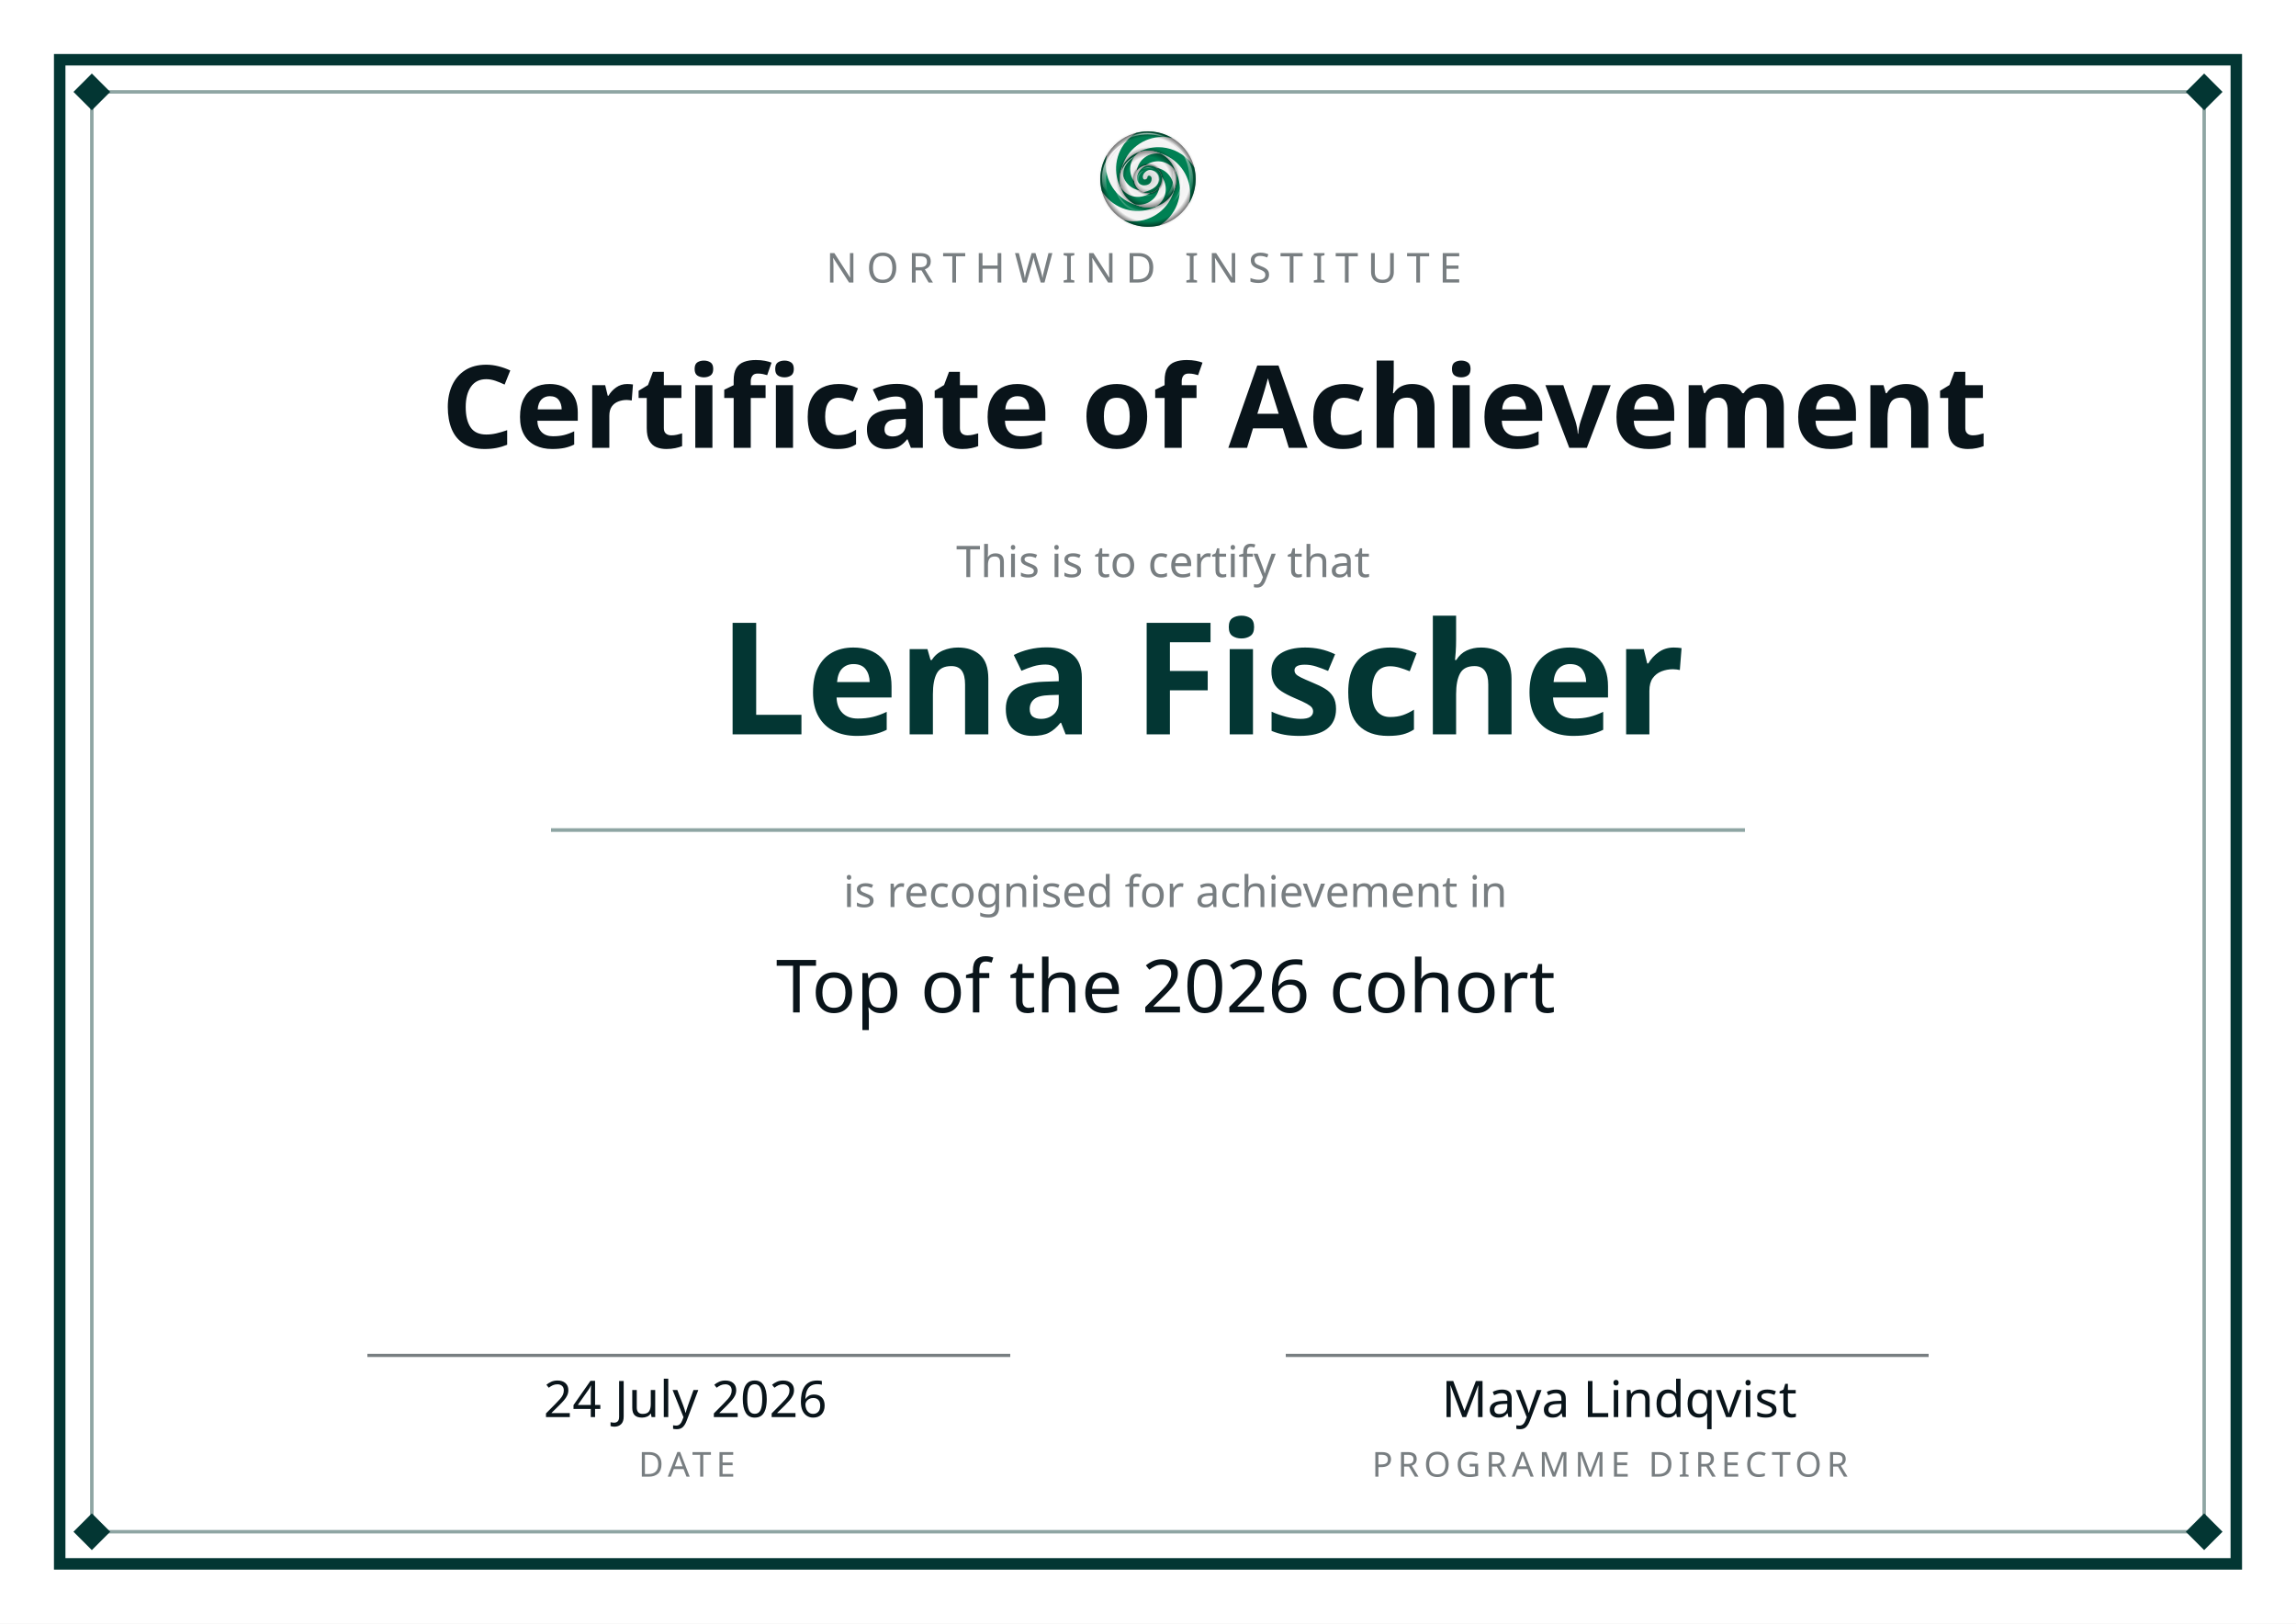
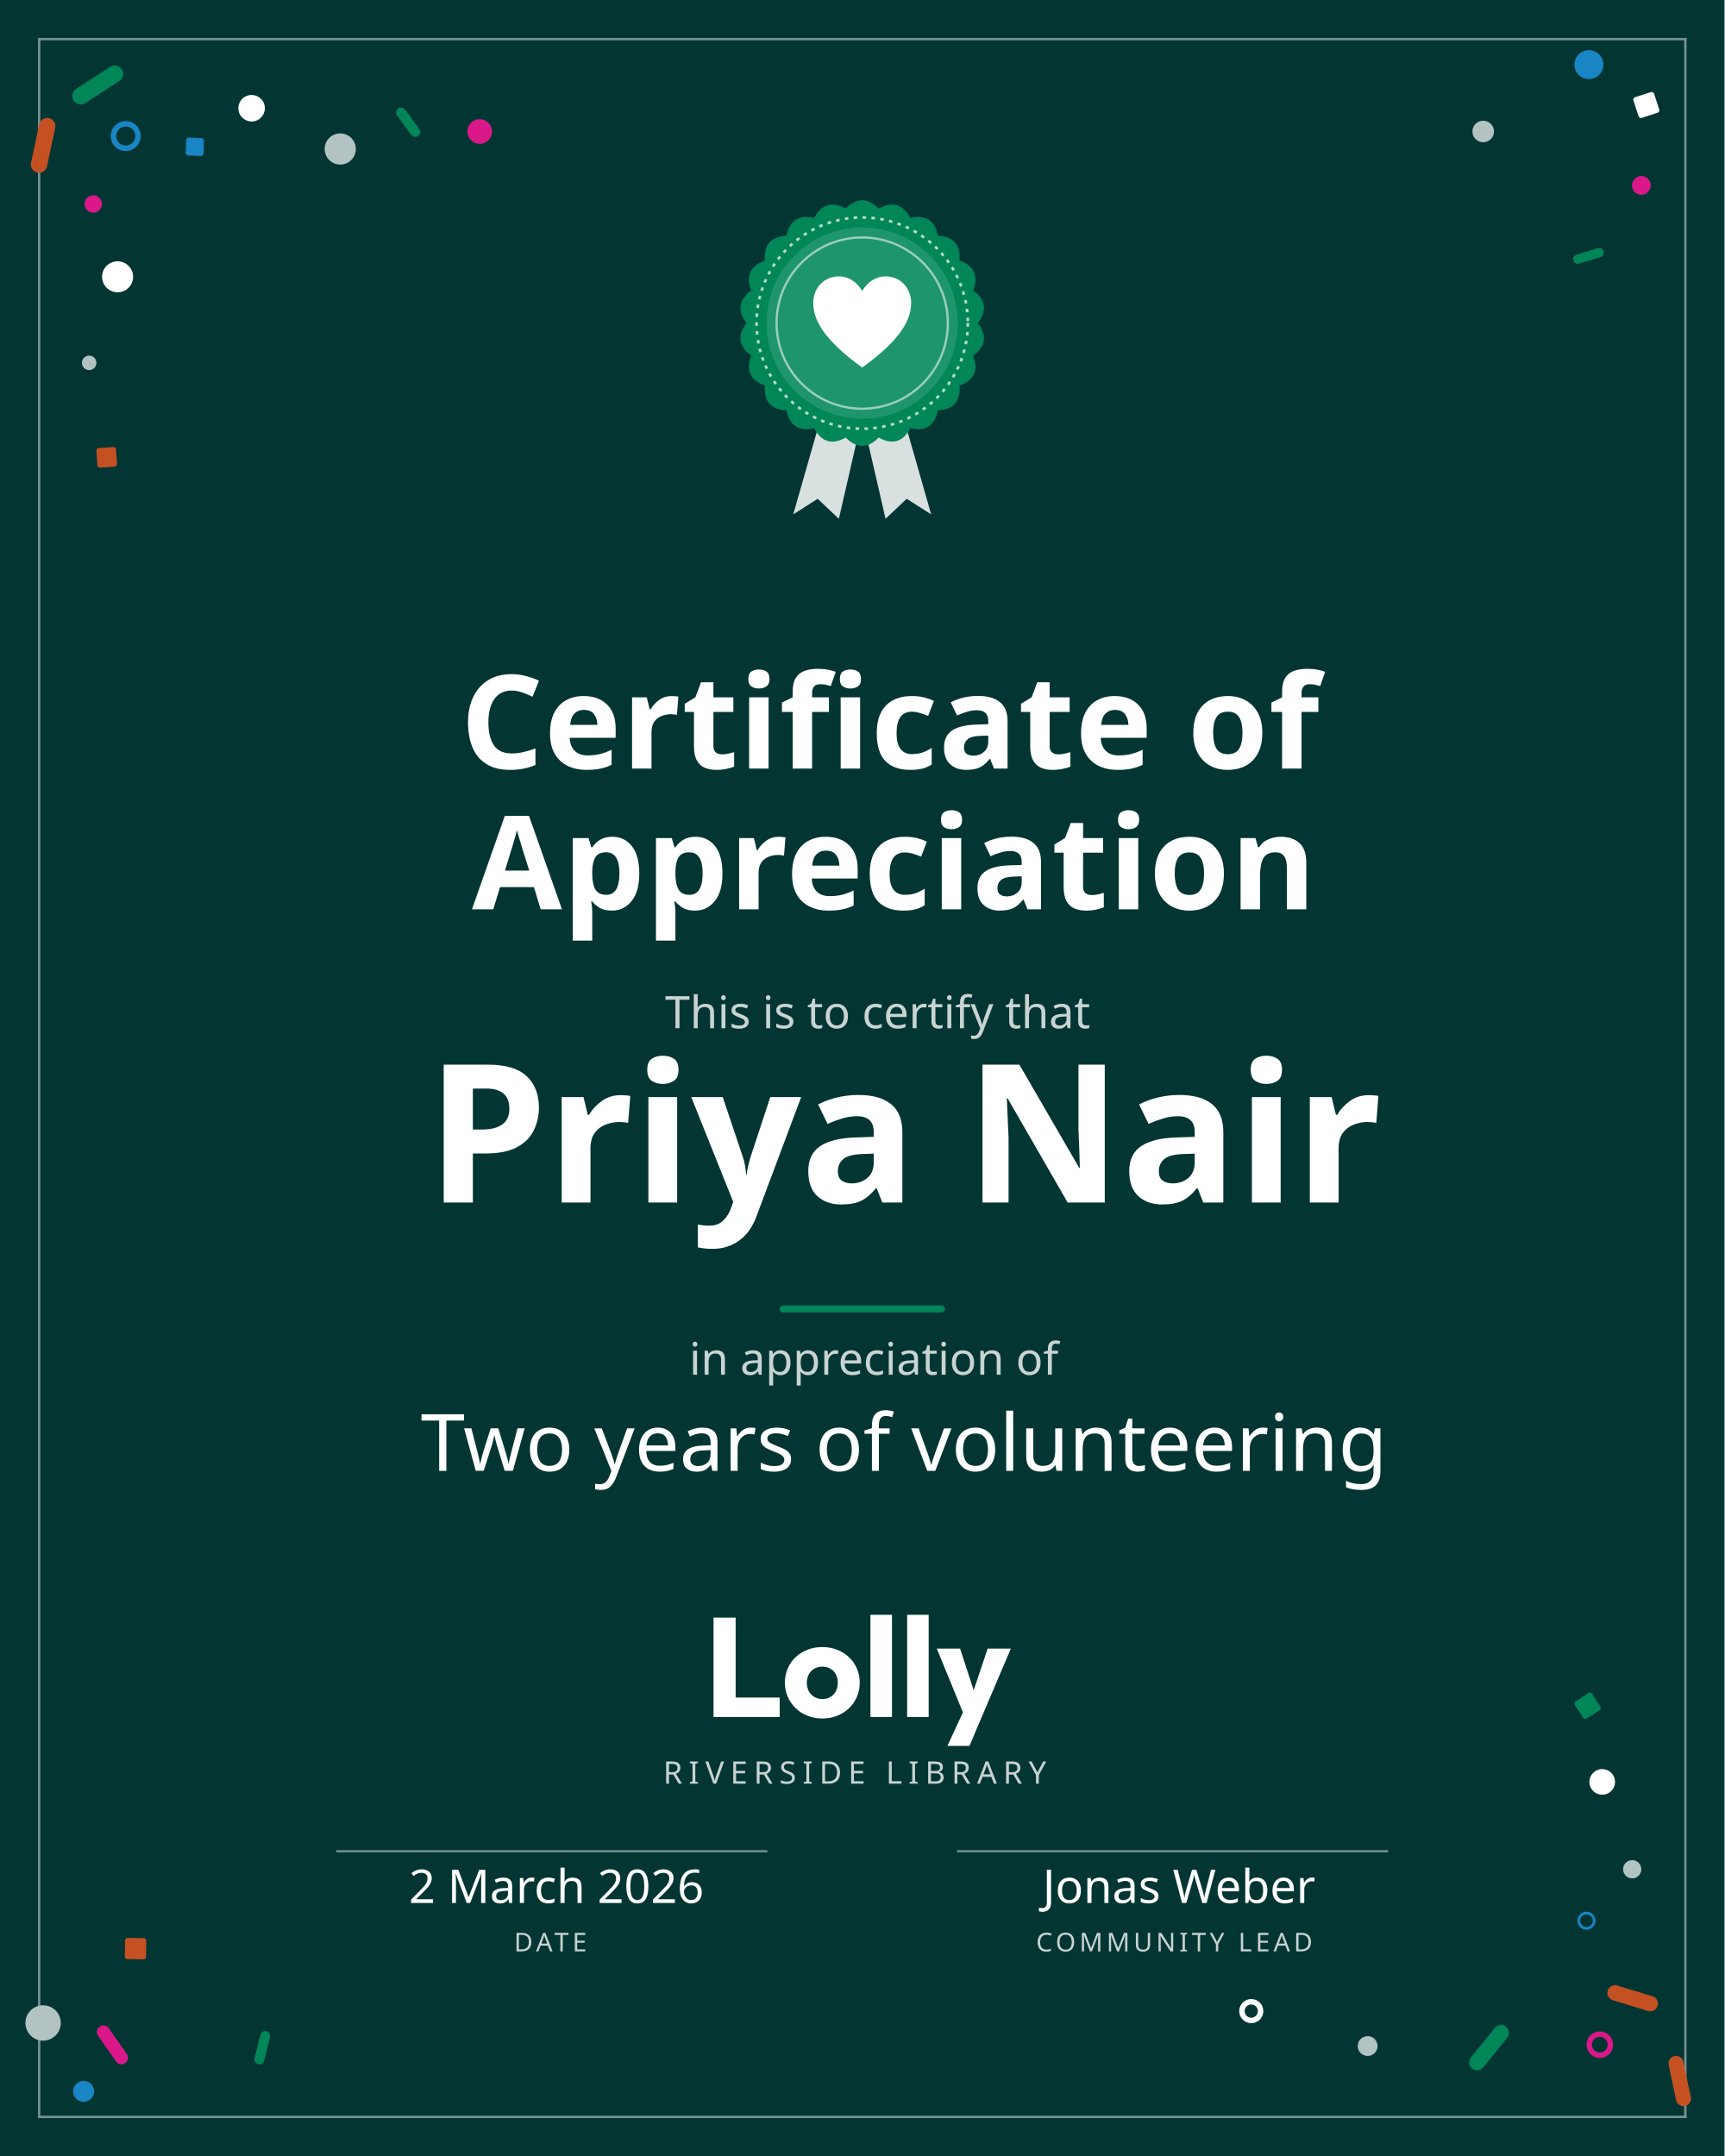
- <svg xmlns="http://www.w3.org/2000/svg" width="1123" height="794" viewBox="0 0 1123 794">
-   <path fill="#fff" d="M0 0h1123v794H0z" />
-   <svg width="1123" height="794" aria-hidden="true" class="ct-frame" color="#09141a" viewBox="0 0 1000 707">
-     <path fill="none" stroke="#033633" stroke-width="5" d="M26 26h948v655H26z" style="fill:none;stroke:#033633;stroke-width:5px" />
-     <path fill="none" stroke="#8ea5a3" stroke-width="1.5" d="M40 40h920v627H40z" style="fill:none;stroke:#8ea5a3;stroke-width:1.5px" />
-     <g fill="#033633" style="fill:#033633">
-       <path d="m0-8 8 8-8 8-8-8Z" style="fill:#033633" transform="translate(40 40)" />
-       <path d="m0-8 8 8-8 8-8-8Z" style="fill:#033633" transform="translate(960 40)" />
-       <path d="m0-8 8 8-8 8-8-8Z" style="fill:#033633" transform="translate(40 667)" />
-       <path d="m0-8 8 8-8 8-8-8Z" style="fill:#033633" transform="translate(960 667)" />
-     </g>
+ <svg xmlns="http://www.w3.org/2000/svg" width="635" height="794" viewBox="0 0 635 794">
+   <path fill="#033633" d="M0 0h635v794H0z" />
+   <path fill="#74908f" d="M13.97 13.97h607.06v.88H13.97z" />
+   <path fill="#74908f" d="M620.16 13.97h.88v766.06h-.88z" />
+   <path fill="#74908f" d="M13.97 779.16h607.06v.88H13.97z" />
+   <path fill="#74908f" d="M13.97 13.97h.88v766.06h-.88z" />
+   <rect width="6.22" height="21.16" x="32.89" y="20.7" fill="#008657" rx="3.11" ry="3.11" transform="rotate(57 36 31.28)" />
+   <rect width="5.33" height="5.33" x="30.17" y="130.97" fill="#b3c3c2" rx="2.66" ry="2.66" transform="rotate(48 32.84 133.63)" />
+   <rect width="11.42" height="11.42" x="37.59" y="96.23" fill="#fff" rx="5.71" ry="5.71" transform="rotate(166 43.3 101.94)" />
+   <rect width="7.23" height="7.23" x="35.69" y="164.8" fill="#c55123" rx=".95" ry=".95" transform="rotate(86 39.3 168.41)" />
+   <rect width="6.41" height="6.41" x="31.14" y="71.91" fill="#da1889" rx="3.2" ry="3.2" transform="rotate(19 34.34 75.1)" />
+   <rect width="9.05" height="9.05" x="41.77" y="45.58" fill="none" stroke="#1a85c4" stroke-width="2" rx="4.52" ry="4.52" transform="rotate(53 46.29 50.1)" />
+   <rect width="3.67" height="12.52" x="148.47" y="38.73" fill="#008657" rx="1.84" ry="1.84" transform="rotate(144 150.3 45)" />
+   <rect width="11.48" height="11.48" x="119.55" y="49.13" fill="#b3c3c2" rx="5.74" ry="5.74" transform="rotate(37 125.29 54.87)" />
+   <rect width="9.77" height="9.77" x="87.77" y="34.97" fill="#fff" rx="4.88" ry="4.88" transform="rotate(70 92.65 39.85)" />
+   <rect width="6.03" height="20.5" x="12.86" y="43.27" fill="#c55123" rx="3.02" ry="3.02" transform="rotate(12 15.88 53.52)" />
+   <rect width="9.08" height="9.08" x="172.13" y="43.89" fill="#da1889" rx="4.54" ry="4.54" transform="rotate(175 176.66 48.43)" />
+   <rect width="6.59" height="6.59" x="68.45" y="50.77" fill="#1a85c4" rx=".95" ry=".95" transform="rotate(92 71.75 54.06)" />
+   <rect width="7.55" height="7.55" x="580.81" y="624.44" fill="#008657" rx=".95" ry=".95" transform="rotate(147 584.59 628.21)" />
+   <rect width="6.72" height="6.72" x="597.66" y="685.03" fill="#b3c3c2" rx="3.36" ry="3.36" transform="rotate(100 601.02 688.4)" />
+   <rect width="9.45" height="9.45" x="585.25" y="651.52" fill="#fff" rx="4.73" ry="4.73" transform="rotate(169 589.98 656.24)" />
+   <rect width="5.64" height="19.2" x="598.39" y="726.31" fill="#c55123" rx="2.82" ry="2.82" transform="rotate(107 601.21 735.91)" />
+   <rect width="7.77" height="7.77" x="585.2" y="749.14" fill="none" stroke="#da1889" stroke-width="2" rx="3.88" ry="3.88" transform="rotate(146 589.09 753.02)" />
+   <rect width="5.66" height="5.66" x="581.36" y="704.53" fill="none" stroke="#1a85c4" rx="2.83" ry="2.83" transform="rotate(48 584.19 707.36)" />
+   <rect width="5.83" height="19.86" x="545.41" y="744.16" fill="#008657" rx="2.91" ry="2.91" transform="rotate(39 548.32 754.09)" />
+   <rect width="7.3" height="7.3" x="499.97" y="749.86" fill="#b3c3c2" rx="3.65" ry="3.65" transform="rotate(70 503.62 753.5)" />
+   <rect width="6.88" height="6.88" x="457.31" y="737.2" fill="none" stroke="#fff" stroke-width="2" rx="3.44" ry="3.44" transform="rotate(12 460.75 740.64)" />
+   <rect width="5.52" height="18.78" x="615.8" y="757.02" fill="#c55123" rx="2.76" ry="2.76" transform="rotate(168 618.55 766.4)" />
+   <rect width="6.91" height="6.91" x="600.94" y="64.83" fill="#da1889" rx="3.45" ry="3.45" transform="rotate(31 604.4 68.28)" />
+   <rect width="10.66" height="10.66" x="579.75" y="18.48" fill="#1a85c4" rx="5.33" ry="5.33" transform="rotate(123 585.08 23.81)" />
+   <rect width="3.42" height="11.66" x="583.25" y="88.41" fill="#008657" rx="1.71" ry="1.71" transform="rotate(73 584.96 94.23)" />
+   <rect width="7.94" height="7.94" x="542.19" y="44.45" fill="#b3c3c2" rx="3.97" ry="3.97" transform="rotate(155 546.16 48.42)" />
+   <rect width="8" height="8" x="602.23" y="34.66" fill="#fff" rx=".95" ry=".95" transform="rotate(162 606.23 38.66)" />
+   <rect width="7.8" height="7.8" x="46.02" y="713.72" fill="#c55123" rx=".95" ry=".95" transform="rotate(91 49.91 717.62)" />
+   <rect width="4.81" height="16.41" x="38.98" y="744.91" fill="#da1889" rx="2.41" ry="2.41" transform="rotate(145 41.4 753.1)" />
+   <rect width="7.73" height="7.73" x="26.94" y="766.31" fill="#1a85c4" rx="3.87" ry="3.87" transform="rotate(160 30.8 770.18)" />
+   <rect width="3.67" height="12.52" x="94.75" y="747.86" fill="#008657" rx="1.84" ry="1.84" transform="rotate(14 96.59 754.12)" />
+   <rect width="13.02" height="13.02" x="9.38" y="738.5" fill="#b3c3c2" rx="6.51" ry="6.51" transform="rotate(93 15.88 745)" />
+   <svg width="190.5" height="48.25" x="222.25" y="594.69" viewBox="0 0 44.73 19.71">
+     <path fill="#fff" d="M0 15.37h9.95v-2.92H3.32V.42H0Zm16.36.23c3.22 0 5.63-2.33 5.63-5.4 0-3.05-2.43-5.35-5.63-5.35-3.22 0-5.63 2.3-5.63 5.35s2.44 5.4 5.63 5.4m0-2.94c-1.37 0-2.33-1-2.33-2.44S15 7.8 16.36 7.8s2.33.97 2.33 2.41c0 1.46-.93 2.46-2.33 2.46m7.24 2.7h3.24V0H23.6zm5.52 0h3.24V0h-3.24zm6.06 4.35h3.32l1.82-4.3 4.4-10.33h-3.49l-2.1 6.27-2.04-6.27h-3.5l3.92 9.59z" />
  </svg>
-   <svg id="svg46" width="314.44" height="49.41" x="404.27" y="62.88" preserveAspectRatio="xMidYMid meet" style="animation:go 3s ease infinite" viewBox="0 0 285.75 285.75">
-     <defs id="i1toaa9d-defs23">
-       <radialGradient id="i1toaa9d-k" cx="880.76" cy="708.56" r="30.66" fx="880.76" fy="708.56" gradientTransform="matrix(4.6 0 0 4.6 -3908.59 -3116.5)" gradientUnits="userSpaceOnUse" href="#i1toaa9d-a" />
-       <radialGradient id="i1toaa9d-l" cx="880.76" cy="708.56" r="104.65" fx="880.76" fy="708.56" gradientTransform="translate(-992.34 -770.4)scale(1.289)" gradientUnits="userSpaceOnUse" href="#i1toaa9d-b" />
-       <radialGradient id="i1toaa9d-m" cx="880.76" cy="708.56" r="30.66" fx="880.76" fy="708.56" gradientTransform="translate(-2464.8 -1954.99)scale(2.9607)" gradientUnits="userSpaceOnUse" href="#i1toaa9d-a" />
-       <radialGradient id="i1toaa9d-n" cx="880.76" cy="708.56" r="62.32" fx="880.76" fy="708.56" gradientTransform="translate(-992.34 -770.4)scale(1.289)" gradientUnits="userSpaceOnUse" href="#i1toaa9d-c" />
-       <radialGradient id="i1toaa9d-o" cx="880.76" cy="708.56" r="30.66" fx="880.76" fy="708.56" gradientTransform="translate(-1162.5 -907.29)scale(1.4821)" gradientUnits="userSpaceOnUse" href="#i1toaa9d-a" />
-       <radialGradient id="i1toaa9d-p" cx="880.76" cy="708.56" r="30.66" fx="880.76" fy="708.56" gradientTransform="translate(-992.34 -770.4)scale(1.289)" gradientUnits="userSpaceOnUse" href="#i1toaa9d-d" />
-       <radialGradient id="i1toaa9d-q" cx="185.5" cy="140.06" r="21.96" gradientTransform="rotate(-14.94 -306.8 345.3)scale(1.0634 1.922)" gradientUnits="userSpaceOnUse" href="#i1toaa9d-e" />
-       <radialGradient id="i1toaa9d-r" cx="134.04" cy="55.69" r="44.62" gradientTransform="matrix(.4818 0 0 .201 78.4 99.88)" gradientUnits="userSpaceOnUse" href="#i1toaa9d-f" />
-       <radialGradient id="i1toaa9d-D" cx="133.58" cy="55.41" r="44.62" fx="107821.34" fy="29802.45" gradientTransform="rotate(-23.4 448 157.84)scale(2.2443 .8593)" gradientUnits="userSpaceOnUse" href="#i1toaa9d-g" />
-       <radialGradient id="i1toaa9d-x" cx="134.04" cy="55.69" r="44.62" gradientTransform="rotate(105.09 157.87 118.13)scale(1.3426 .5601)" gradientUnits="userSpaceOnUse" href="#i1toaa9d-f" />
-       <radialGradient id="i1toaa9d-A" cx="134.04" cy="55.69" r="44.62" gradientTransform="matrix(1.6527 0 0 .6895 -82.3 -22.22)" gradientUnits="userSpaceOnUse" href="#i1toaa9d-h" />
-       <radialGradient id="i1toaa9d-h" cx="134.04" cy="55.69" r="44.62" gradientTransform="matrix(3.3089 0 0 1.3804 -177.03 -56.74)" gradientUnits="userSpaceOnUse">
-         <stop id="i1toaa9d-stop1" offset=".12" stop-color="#fff" />
-         <stop id="i1toaa9d-stop2" offset="1" stop-color="#fff" stop-opacity="0" />
-       </radialGradient>
-       <radialGradient id="i1toaa9d-B" cx="134.04" cy="55.69" r="44.62" gradientTransform="matrix(-.7845 -.2551 .0877 -.3972 226.55 242.4)" gradientUnits="userSpaceOnUse" href="#i1toaa9d-f" />
-       <radialGradient id="i1toaa9d-C" cx="142.79" cy="98.64" r="44.62" gradientTransform="matrix(-2.6758 -.8841 .2991 -1.3766 432.77 441.77)" gradientUnits="userSpaceOnUse" href="#i1toaa9d-f" />
-       <radialGradient id="i1toaa9d-v" cx="133.58" cy="55.41" r="44.62" fx="107821.34" fy="29802.45" gradientTransform="rotate(-23.4 448 157.84)scale(2.2443 .8593)" gradientUnits="userSpaceOnUse" href="#i1toaa9d-g" />
-       <linearGradient id="i1toaa9d-a">
-         <stop id="i1toaa9d-stop3" offset="0" stop-opacity=".69" />
-         <stop id="i1toaa9d-stop4" offset=".84" stop-opacity=".67" />
-         <stop id="i1toaa9d-stop5" offset="1" stop-opacity="0" />
-       </linearGradient>
-       <linearGradient id="i1toaa9d-b">
-         <stop id="i1toaa9d-stop6" offset="0" stop-color="#e3e3e3" />
-         <stop id="i1toaa9d-stop7" offset=".88" stop-color="#f6f6f6" />
-         <stop id="i1toaa9d-stop8" offset="1" stop-color="#6f6f6f" />
-       </linearGradient>
-       <linearGradient id="i1toaa9d-c">
-         <stop id="i1toaa9d-stop9" offset="0" stop-color="#cacaca" />
-         <stop id="i1toaa9d-stop10" offset=".77" stop-color="#f6f6f6" />
-         <stop id="i1toaa9d-stop11" offset="1" stop-color="#858585" />
-       </linearGradient>
-       <linearGradient id="i1toaa9d-d">
-         <stop id="i1toaa9d-stop12" offset="0" stop-color="#cacaca" />
-         <stop id="i1toaa9d-stop13" offset=".69" stop-color="#eaeaea" />
-         <stop id="i1toaa9d-stop14" offset="1" stop-color="#a6a6a6" />
-       </linearGradient>
-       <linearGradient id="i1toaa9d-e">
-         <stop id="i1toaa9d-stop15" offset=".48" stop-color="#fff" stop-opacity="0" />
-         <stop id="i1toaa9d-stop16" offset=".65" stop-color="#fff" />
-       </linearGradient>
-       <linearGradient id="i1toaa9d-f">
-         <stop id="i1toaa9d-stop17" offset="0" stop-color="#fff" />
-         <stop id="i1toaa9d-stop18" offset="1" stop-color="#fff" stop-opacity="0" />
-       </linearGradient>
-       <linearGradient id="i1toaa9d-s" x1="-19.28" x2="-19.28" y1="48.71" y2="208.86" gradientTransform="translate(139.6 112.18)" gradientUnits="userSpaceOnUse" href="#i1toaa9d-f" />
-       <linearGradient id="i1toaa9d-u" x1="297.63" x2="450.18" y1="324.62" y2="154.15" gradientTransform="translate(12.44 11.85)scale(.4785)" gradientUnits="userSpaceOnUse" href="#i1toaa9d-j" />
-       <linearGradient id="i1toaa9d-j">
-         <stop id="i1toaa9d-stop19" offset=".09" stop-color="#fff" stop-opacity="0" />
-         <stop id="i1toaa9d-stop20" offset=".55" stop-color="#fff" />
-       </linearGradient>
-       <linearGradient id="i1toaa9d-g">
-         <stop id="i1toaa9d-stop21" offset=".31" stop-color="#fff" />
-         <stop id="i1toaa9d-stop22" offset="1" stop-color="#fff" stop-opacity="0" />
-       </linearGradient>
-       <linearGradient id="i1toaa9d-y" x1="-33.37" x2="-19.28" y1="49.63" y2="208.86" gradientUnits="userSpaceOnUse" href="#i1toaa9d-f" />
-       <linearGradient id="i1toaa9d-z" x1="-19.28" x2="-19.28" y1="48.71" y2="208.86" gradientUnits="userSpaceOnUse" href="#i1toaa9d-f" />
-       <filter id="i1toaa9d-t" width="1.02" height="1.01" x="-.01" y="-.01" color-interpolation-filters="sRGB">
-         <feGaussianBlur id="i1toaa9d-feGaussianBlur22" stdDeviation=".38" />
-       </filter>
-       <filter id="i1toaa9d-w" width="1.02" height="1.12" x="-.01" y="-.06" color-interpolation-filters="sRGB">
-         <feGaussianBlur id="i1toaa9d-feGaussianBlur23" stdDeviation=".71" />
-       </filter>
-     </defs>
-     <g id="i1toaa9d-g45">
-       <path id="i1toaa9d-path23" fill="url(#i1toaa9d-k)" d="M142.88 1.82a141.06 141.06 0 0 1 141.05 141.05 141.06 141.06 0 0 1-141.05 141.06A141.06 141.06 0 0 1 1.82 142.87 141.06 141.06 0 0 1 142.88 1.82" opacity=".3" />
-       <g id="i1toaa9d-g25" style="transform-origin:50% 50%;transform-box:fill-box;animation:lolly-spin 3s linear infinite">
-         <path id="i1toaa9d-path24" fill="url(#i1toaa9d-l)" d="M142.88 7.99A134.9 134.9 0 0 0 7.99 142.87a134.9 134.9 0 0 0 134.89 134.89 134.9 134.9 0 0 0 134.88-134.89A134.9 134.9 0 0 0 142.88 8" />
-         <path id="i1toaa9d-path25" fill="#008657" d="M142.88 7.99a135 135 0 0 0-33.6 4.25 119 119 0 0 0-21.71 17.17A119.34 119.34 0 0 0 68.6 173.46a80 80 0 0 1-6.05-30.59 80 80 0 0 1 6.18-30.9A119.34 119.34 0 0 1 184 23.53a119 119 0 0 1 27.49 3.21A135 135 0 0 0 142.88 8m29.08 44.62a119.3 119.3 0 0 0-59.6 15.96 80 80 0 0 1 30.52-6.02 80 80 0 0 1 30.87 6.18A119.34 119.34 0 0 1 262.22 184a119 119 0 0 1-3.45 27.74 135 135 0 0 0 19-68.87 135 135 0 0 0-4.26-33.6 119 119 0 0 0-17.17-21.7 119.3 119.3 0 0 0-84.39-34.96M26.98 74.01a135 135 0 0 0-19 68.86 135 135 0 0 0 4.26 33.6 119 119 0 0 0 17.17 21.71 119.34 119.34 0 0 0 143.98 19 80 80 0 0 1-30.51 6.02 80 80 0 0 1-30.9-6.18 119.34 119.34 0 0 1-88.45-115.27 119 119 0 0 1 3.44-27.73m190.18 38.27a80 80 0 0 1 6.05 30.58 80 80 0 0 1-6.18 30.9 119.34 119.34 0 0 1-115.27 88.45 119 119 0 0 1-27.5-3.22 135 135 0 0 0 68.63 18.76 135 135 0 0 0 33.6-4.25 119 119 0 0 0 21.7-17.17 119.34 119.34 0 0 0 18.97-144.05" style="mix-blend-mode:multiply" />
-       </g>
-       <path id="i1toaa9d-path26" fill="url(#i1toaa9d-m)" d="M142.88 52.08a90.8 90.8 0 0 1 90.79 90.8 90.8 90.8 0 0 1-90.8 90.79 90.8 90.8 0 0 1-90.79-90.8 90.8 90.8 0 0 1 90.8-90.79" opacity=".6" />
-       <g id="i1toaa9d-g28" style="transform-origin:50% 50%;transform-box:fill-box;animation:lolly-spin 6s linear infinite">
-         <path id="i1toaa9d-path27" fill="url(#i1toaa9d-n)" d="M220.46 163.67a80.33 80.33 0 0 1-98.37 56.8 80.33 80.33 0 0 1-56.8-98.38 80.33 80.33 0 0 1 98.38-56.8 80.33 80.33 0 0 1 56.8 98.38" />
-         <path id="i1toaa9d-path28" fill="#008657" d="M214.19 179.85a58 58 0 0 0-6.56-40.72 58 58 0 0 0-41.68-28.35 39.5 39.5 0 0 1 15.93 25.73 58 58 0 0 1 9.43 49.5 58 58 0 0 1-24.16 33.44 80.3 80.3 0 0 0 47.04-39.6m5.27-60.87a80.3 80.3 0 0 0-39.61-47.42 58 58 0 0 0-40.72 6.56 58 58 0 0 0-28.22 41.5 39.5 39.5 0 0 1 25.62-15.7A58 58 0 0 1 186 94.43a58 58 0 0 1 33.45 24.54m-45.84 53.46a58 58 0 0 0 1.31-6.45 39.5 39.5 0 0 1-25.71 15.85 58 58 0 0 1-49.48 9.47 58 58 0 0 1-33.45-24.54 80.3 80.3 0 0 0 39.6 47.42 58 58 0 0 0 40.73-6.56 58 58 0 0 0 27-35.2zm-54 2.4a39.5 39.5 0 0 1-15.75-25.59 58 58 0 0 1-9.43-49.51 58 58 0 0 1 24.51-33.54 80.3 80.3 0 0 0-47.38 39.7 58 58 0 0 0 6.56 40.72 58 58 0 0 0 41.5 28.22z" style="mix-blend-mode:multiply" />
-       </g>
-       <path id="i1toaa9d-path29" fill="url(#i1toaa9d-o)" fill-opacity=".8" d="M142.88 97.43a45.45 45.45 0 0 1 45.44 45.44 45.45 45.45 0 0 1-45.44 45.45 45.45 45.45 0 0 1-45.45-45.45 45.45 45.45 0 0 1 45.45-45.44" />
-       <g id="i1toaa9d-g31" style="transform-origin:50% 50%;transform-box:fill-box;animation:lolly-spin 9s linear infinite">
-         <path id="i1toaa9d-path30" fill="url(#i1toaa9d-p)" d="M142.88 103.35a39.53 39.53 0 0 1 39.52 39.52 39.53 39.53 0 0 1-39.52 39.53 39.53 39.53 0 0 1-39.53-39.53 39.53 39.53 0 0 1 39.53-39.52" />
-         <path id="i1toaa9d-path31" fill="#008657" d="M143.84 104.58c-14.54 0-31.6 16.58-31.93 35.53a19.66 19.66 0 0 0 19.46 20.42c20.16 0 21.92-14.15 21.92-18.85 0-9.61-12.16-11.82-12.16-3.21 0 4.67-12.85 10.84-12.85-2.18 0-9.75 11.54-19.21 19.75-19.21 11.8 0 25.84 8.95 25.84 26.75 0 23.82-31.73 33.97-44.53 36.18a40 40 0 0 0 13.54 2.39 39.53 39.53 0 0 0 39.52-39.53 39.5 39.5 0 0 0-18.32-33.34 42.5 42.5 0 0 0-20.24-4.95" style="mix-blend-mode:multiply" />
-       </g>
-       <g id="i1toaa9d-g44">
-         <path id="i1toaa9d-path32" fill="#fff" fill-opacity=".44" d="M131.58 119.01c-17.62 8.8-18.47 29.11-12.98 44.17 0 0-6.74-2.24-6.74-20.47 0-15.5 15.4-23.7 19.72-23.7" opacity=".68" />
-         <path id="i1toaa9d-path33" fill="url(#i1toaa9d-q)" d="M158.3 119.81c13.9 0 24 26.72 12.14 37.5 8.83-21.55-7.67-34.6-12.15-37.5" opacity=".49" />
-         <path id="i1toaa9d-path34" fill="url(#i1toaa9d-r)" fill-opacity=".44" d="M163.05 115.7s-8.27-5.92-19.91-5.92-19.9 6.76-19.9 6.76 10.48-4.76 19.9-4.76c9.43 0 19.91 3.93 19.91 3.93" />
-         <path id="i1toaa9d-path35" fill="url(#i1toaa9d-s)" d="M212.74 130.59C89.54 181.8 110.3 292.97 112.59 296.94l21.56 27.29c-10.16-43.14-6.36-62.05-6.36-85.5 0-72.01 84.94-108.14 84.94-108.14z" filter="url(#i1toaa9d-t)" transform="translate(12.44 11.85)scale(.4785)" />
-         <path id="i1toaa9d-path36" fill="url(#i1toaa9d-u)" d="M211.99 115.97c23.41 34.16-6.33 95.69-57.13 102.42 65.73-31 62.2-80.72 57.13-102.42" opacity=".49" />
-         <path id="i1toaa9d-path37" fill="url(#i1toaa9d-v)" fill-opacity=".44" d="M355.01 135.56c-45.94-31.36-119.43-36.01-170.26 3.57 50.94-25.56 101.02-34.34 170.26-3.57" filter="url(#i1toaa9d-w)" transform="translate(12.44 11.85)scale(.4785)" />
-         <path id="i1toaa9d-path38" fill="url(#i1toaa9d-x)" fill-opacity=".44" d="M209.04 212.75c32.28-25.97 43.19-68.53 21.88-109.08 9.56 43.27 9.76 71-21.88 109.08" />
-         <path id="i1toaa9d-path39" fill="url(#i1toaa9d-y)" d="M67.32 28.2C-55.88 79.45-29.29 180.79-27 184.76l15.13 19.63c-4.35-18.48-29.27-128.3 79.2-176.17" filter="url(#i1toaa9d-t)" transform="translate(39.46 5.44)scale(.8626)" />
-         <path id="i1toaa9d-path40" fill="url(#i1toaa9d-z)" d="M73.14 18.4C-50.06 69.63-29.3 180.8-27 184.77l15.14 19.63c-4.36-18.49-26.82-135.03 85-185.98Z" filter="url(#i1toaa9d-t)" opacity=".58" transform="rotate(-175.18 128.86 5.82)scale(.8043 -.8043)" />
-         <path id="i1toaa9d-path41" fill="url(#i1toaa9d-A)" fill-opacity=".6" d="M208.09 32.07c-36.86-25.15-95.82-28.89-136.6 2.87 40.87-20.51 81.05-27.55 136.6-2.87" />
-         <path id="i1toaa9d-path42" fill="url(#i1toaa9d-B)" fill-opacity=".44" d="M95.6 166.3c14.3 20.19 41.82 31.44 65.21 19.44-22 5.5-41.98 3.36-65.2-19.43" />
-         <path id="i1toaa9d-path43" fill="url(#i1toaa9d-C)" fill-opacity=".44" d="M48.52 167.45c20.16 66.68 72.78 86.51 134.4 63.66-66.2 1.17-101.82 7.33-134.4-63.66" />
-         <path id="i1toaa9d-path44" fill="url(#i1toaa9d-D)" fill-opacity=".44" d="M355.01 135.56c-45.94-31.36-119.43-36.01-170.26 3.57 50.94-25.56 101.02-34.34 170.26-3.57" filter="url(#i1toaa9d-w)" transform="translate(12.44 11.85)scale(.4785)" />
-       </g>
-     </g>
-     <style id="i1toaa9d-style46">@keyframes lolly-spin{to{transform:rotate(360deg)}}@keyframes go{0%,to{filter:hue-rotate(15deg)}50%{filter:hue-rotate(-15deg)}}</style>
+   <text x="244.19" y="648.02" fill="#c8d3d2" dominant-baseline="text-before-edge" font-family="SUSE, ui-sans-serif, system-ui, sans-serif" font-size="11.43" font-weight="500" letter-spacing="2.29">RIVERSIDE LIBRARY</text>
+   <g fill="#fff" dominant-baseline="text-before-edge" font-family="Outfit, SUSE, ui-sans-serif, system-ui, sans-serif" font-size="48.01" font-weight="600" letter-spacing=".24">
+     <text x="169.56" y="245.78">Certificate of</text>
+     <text x="173.8" y="297.61">Appreciation</text>
+   </g>
+   <text x="244.88" y="365.86" fill="#c8d3d2" dominant-baseline="text-before-edge" font-family="SUSE, ui-sans-serif, system-ui, sans-serif" font-size="16.51" font-weight="400">This is to certify that</text>
+   <text x="156.98" y="387.67" fill="#fff" dominant-baseline="text-before-edge" font-family="Outfit, SUSE, ui-sans-serif, system-ui, sans-serif" font-size="71.12" font-weight="600" letter-spacing="-.36">Priya Nair</text>
+   <rect width="60.95" height="2.53" x="287.02" y="480.78" fill="#008657" rx="1.27" ry="1.27" />
+   <text x="253.81" y="493.47" fill="#c8d3d2" dominant-baseline="text-before-edge" font-family="SUSE, ui-sans-serif, system-ui, sans-serif" font-size="16.51" font-weight="400">in appreciation of</text>
+   <text x="154.92" y="519.02" fill="#fff" dominant-baseline="text-before-edge" font-family="SUSE, ui-sans-serif, system-ui, sans-serif" font-size="29.21" font-weight="500">Two years of volunteering</text>
+   <path fill="#74908f" d="M123.83 681.36h158.75v.81H123.83z" />
+   <text x="150.55" y="687.52" fill="#fff" dominant-baseline="text-before-edge" font-family="SUSE, ui-sans-serif, system-ui, sans-serif" font-size="17.14" font-weight="400">2 March 2026</text>
+   <text x="189.28" y="711.25" fill="#c8d3d2" dominant-baseline="text-before-edge" font-family="SUSE, ui-sans-serif, system-ui, sans-serif" font-size="9.53" font-weight="400" letter-spacing="1.33">DATE</text>
+   <path fill="#74908f" d="M352.42 681.36h158.75v.81H352.42z" />
+   <text x="383.91" y="687.52" fill="#fff" dominant-baseline="text-before-edge" font-family="SUSE, ui-sans-serif, system-ui, sans-serif" font-size="17.14" font-weight="400">Jonas Weber</text>
+   <text x="381.52" y="711.25" fill="#c8d3d2" dominant-baseline="text-before-edge" font-family="SUSE, ui-sans-serif, system-ui, sans-serif" font-size="9.53" font-weight="400" letter-spacing="1.33">COMMUNITY LEAD</text>
+   <svg width="98.3" height="122.86" x="268.34" y="69.84" class="ct-seal-svg" color="#fff" viewBox="0 0 120 150">
+     <path fill="#d9e1e0" d="m45 90-16 56 11-7 9.5 9L61 98Z" style="fill:#d9e1e0" />
+     <path fill="#d9e1e0" d="m75 90 16 56-11-7-9.5 9L59 98Z" style="fill:#d9e1e0" />
+     <path fill="#008657" d="M112 60q6.4 8.4-2.11 14.65 3.78 9.86-6.14 13.46.84 10.53-9.7 11.19-2.15 10.33-12.45 8-4.98 9.31-14.2 4.17-7.4 7.53-14.8 0-9.22 5.14-14.2-4.17-10.3 2.33-12.45-8-10.54-.66-9.7-11.19-9.92-3.6-6.14-13.46Q1.6 68.4 8 60q-6.4-8.4 2.11-14.65-3.78-9.86 6.14-13.46-.84-10.53 9.7-11.19 2.15-10.33 12.45-8 4.98-9.31 14.2-4.17Q60 1 67.4 8.53q9.22-5.14 14.2 4.17 10.3-2.33 12.45 8 10.54.66 9.7 11.19 9.92 3.6 6.14 13.46Q118.4 51.6 112 60" style="fill:#008657" />
+     <circle cx="60" cy="60" r="43" fill="#1f956b" style="fill:#1f956b" />
+     <circle cx="60" cy="60" r="47.5" fill="none" stroke="#fff" stroke-dasharray="1.6 2.4" stroke-width="1.2" opacity=".7" style="fill:none;stroke:#fff;stroke-width:1.2px;stroke-dasharray:1.6px,2.4px;opacity:.7" />
+     <circle cx="60" cy="60" r="38.5" fill="none" stroke="#fff" opacity=".55" style="fill:none;stroke:#fff;opacity:.55" />
+     <path fill="#fff" d="M60 80C42 67 38 58 38 51s5-12 11.5-12c4.5 0 8 2.5 10.5 6.5 2.5-4 6-6.5 10.5-6.5C77 39 82 44 82 51s-4 16-22 29" style="fill:#fff" />
  </svg>
-   <text x="404.02" y="122.5" fill="#787e81" dominant-baseline="text-before-edge" font-family="SUSE, ui-sans-serif, system-ui, sans-serif" font-size="20.21" font-weight="500" letter-spacing="4.45">NORTHWIND INSTITUTE</text>
-   <text x="215.77" y="175.44" fill="#09141a" dominant-baseline="text-before-edge" font-family="Outfit, SUSE, ui-sans-serif, system-ui, sans-serif" font-size="56.15" font-weight="600" letter-spacing=".28">Certificate of Achievement</text>
-   <text x="467.67" y="265.66" fill="#787e81" dominant-baseline="text-before-edge" font-family="SUSE, ui-sans-serif, system-ui, sans-serif" font-size="21.34" font-weight="400">This is to certify that</text>
-   <text x="351.45" y="299.86" fill="#033633" dominant-baseline="text-before-edge" font-family="SUSE, ui-sans-serif, system-ui, sans-serif" font-size="76.36" font-weight="600" letter-spacing="-.38">Lena Fischer</text>
-   <path fill="#8ea5a3" d="M269.52 405.03h583.95v1.78H269.52z" />
-   <text x="412.5" y="427.02" fill="#787e81" dominant-baseline="text-before-edge" font-family="SUSE, ui-sans-serif, system-ui, sans-serif" font-size="21.34" font-weight="400">is recognised for achievement in</text>
-   <text x="379.53" y="467.22" fill="#09141a" dominant-baseline="text-before-edge" font-family="SUSE, ui-sans-serif, system-ui, sans-serif" font-size="35.94" font-weight="500">Top of the 2026 cohort</text>
-   <path fill="#787e81" d="M179.69 662.05h314.44v1.56H179.69z" />
-   <text x="265.86" y="673.83" fill="#09141a" dominant-baseline="text-before-edge" font-family="SUSE, ui-sans-serif, system-ui, sans-serif" font-size="24.71" font-weight="400">24 July 2026</text>
-   <text x="312.28" y="709.08" fill="#787e81" dominant-baseline="text-before-edge" font-family="SUSE, ui-sans-serif, system-ui, sans-serif" font-size="16.84" font-weight="400" letter-spacing="2.36">DATE</text>
-   <path fill="#787e81" d="M628.88 662.05h314.44v1.56H628.88z" />
-   <text x="705.11" y="673.83" fill="#09141a" dominant-baseline="text-before-edge" font-family="SUSE, ui-sans-serif, system-ui, sans-serif" font-size="24.71" font-weight="400">Maya Lindqvist</text>
-   <text x="671.05" y="709.08" fill="#787e81" dominant-baseline="text-before-edge" font-family="SUSE, ui-sans-serif, system-ui, sans-serif" font-size="16.84" font-weight="400" letter-spacing="2.36">PROGRAMME DIRECTOR</text>
</svg>
